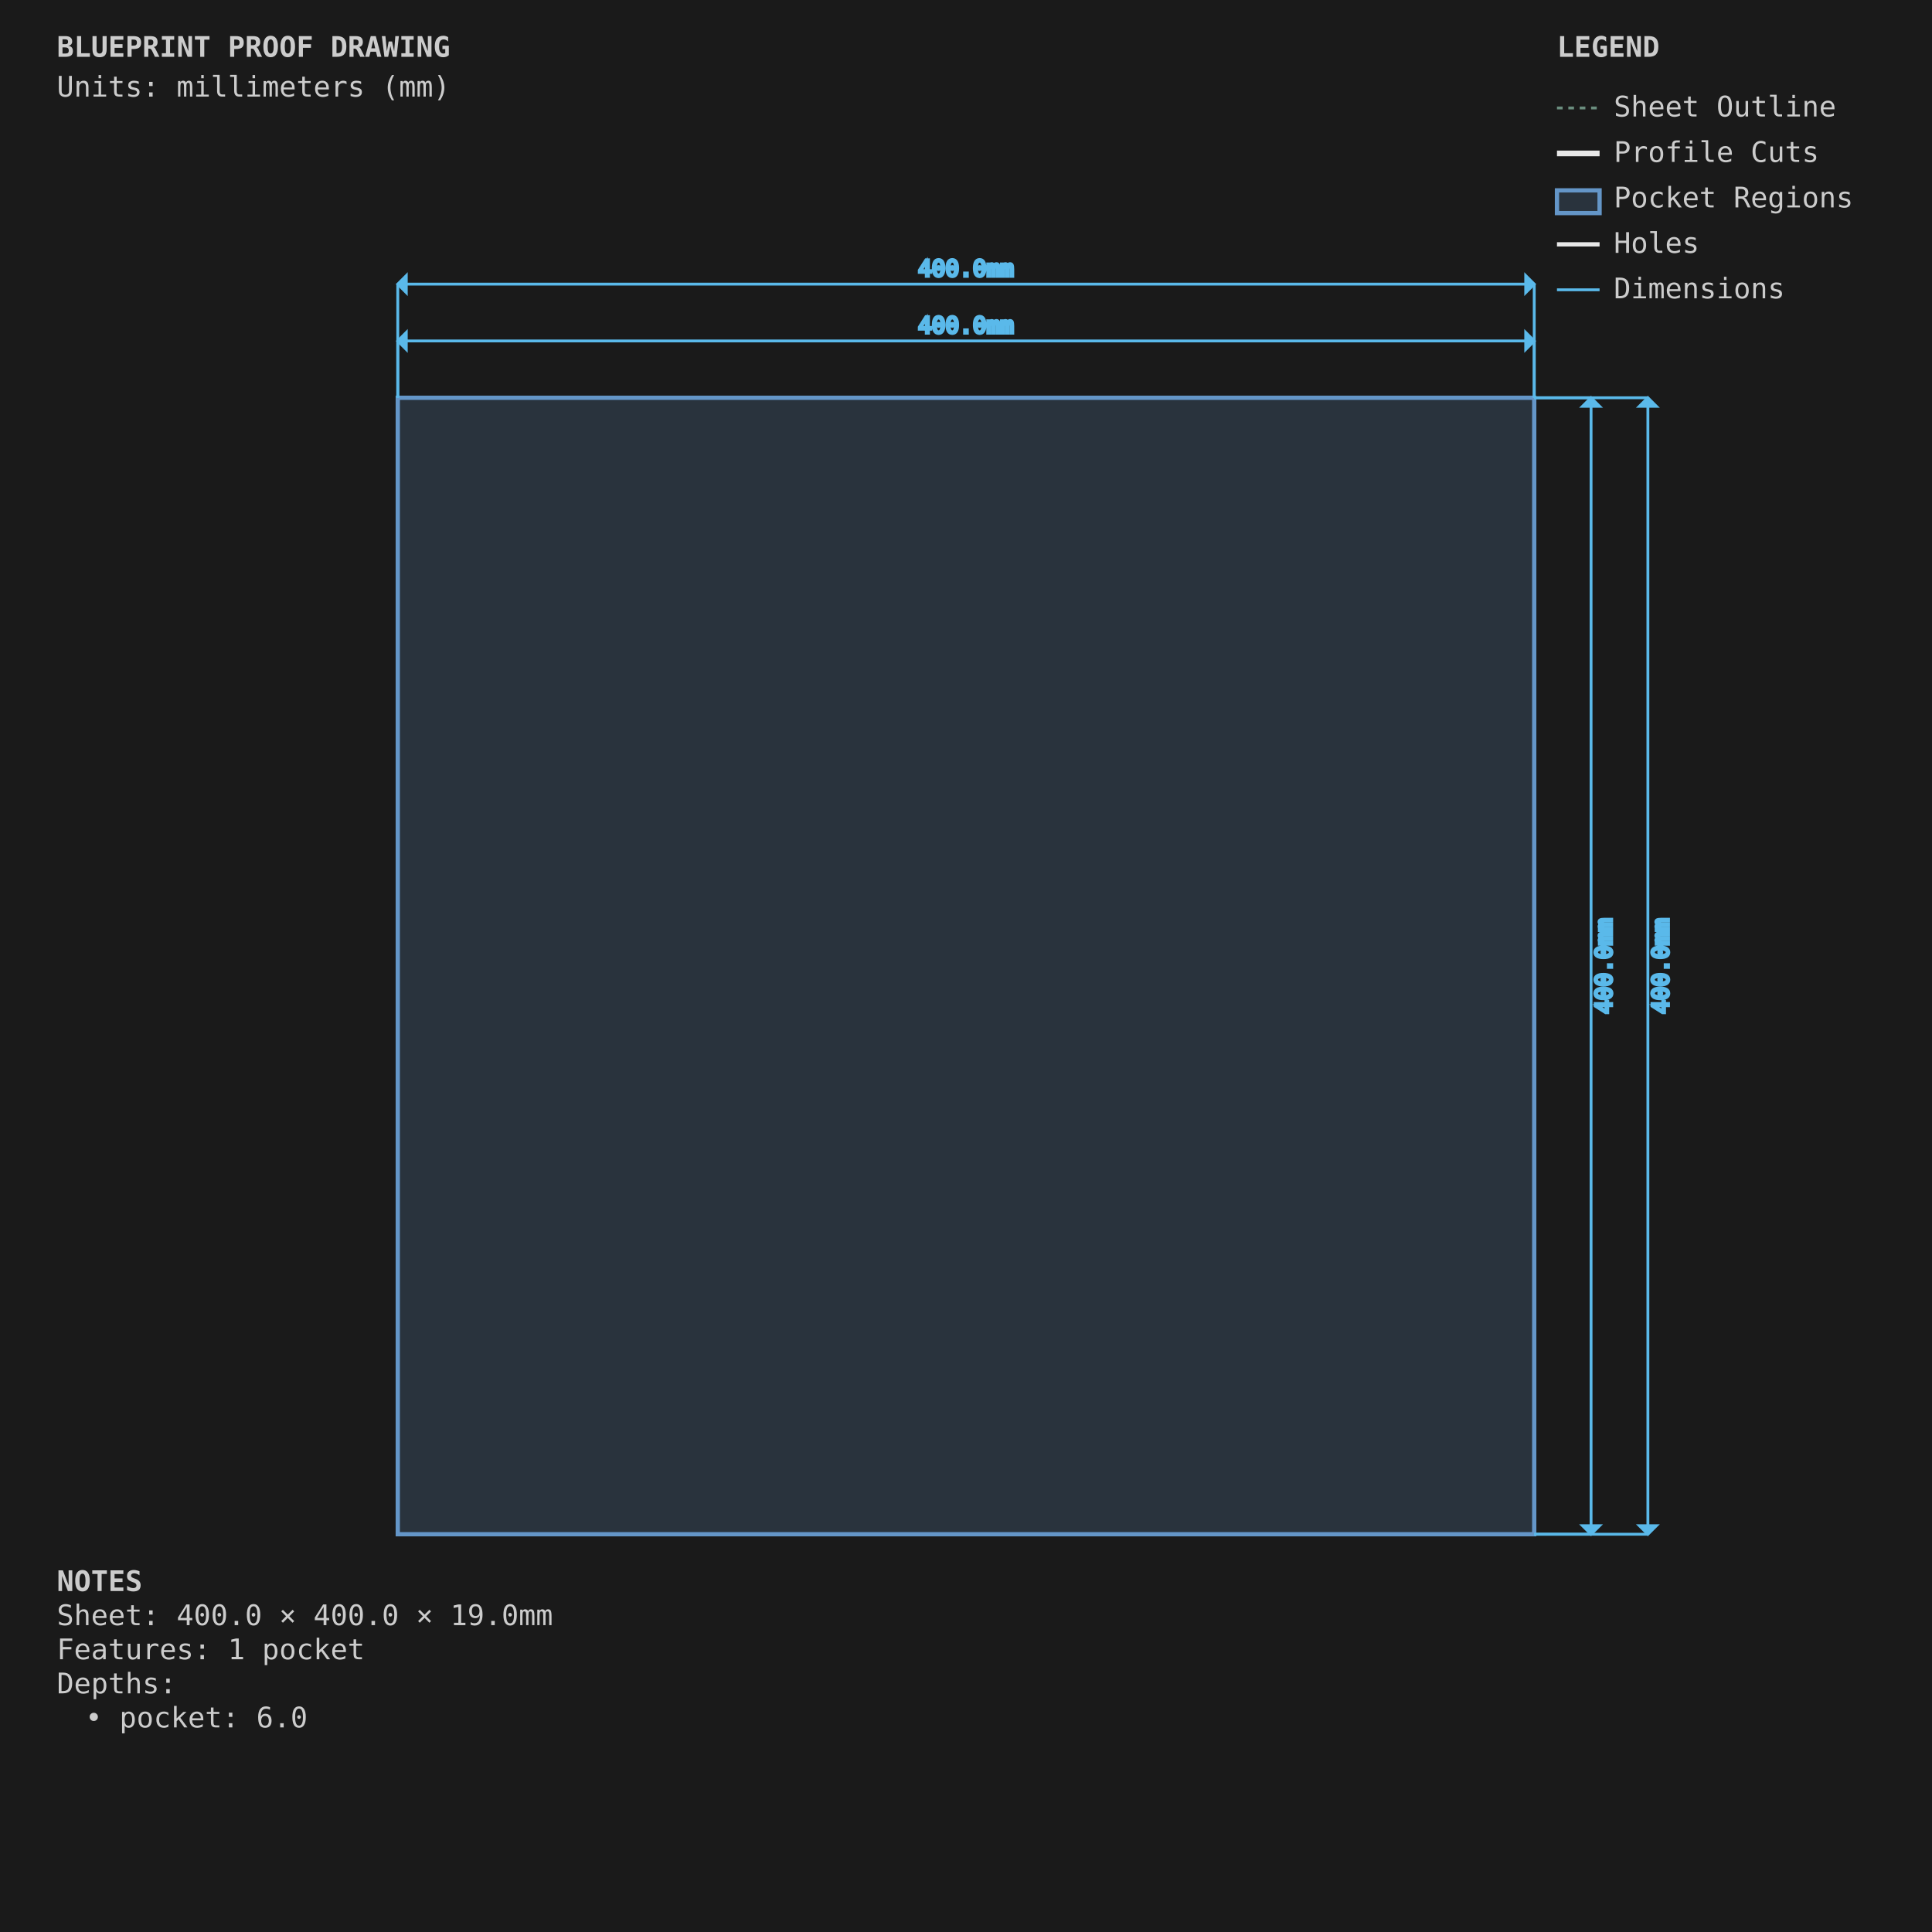
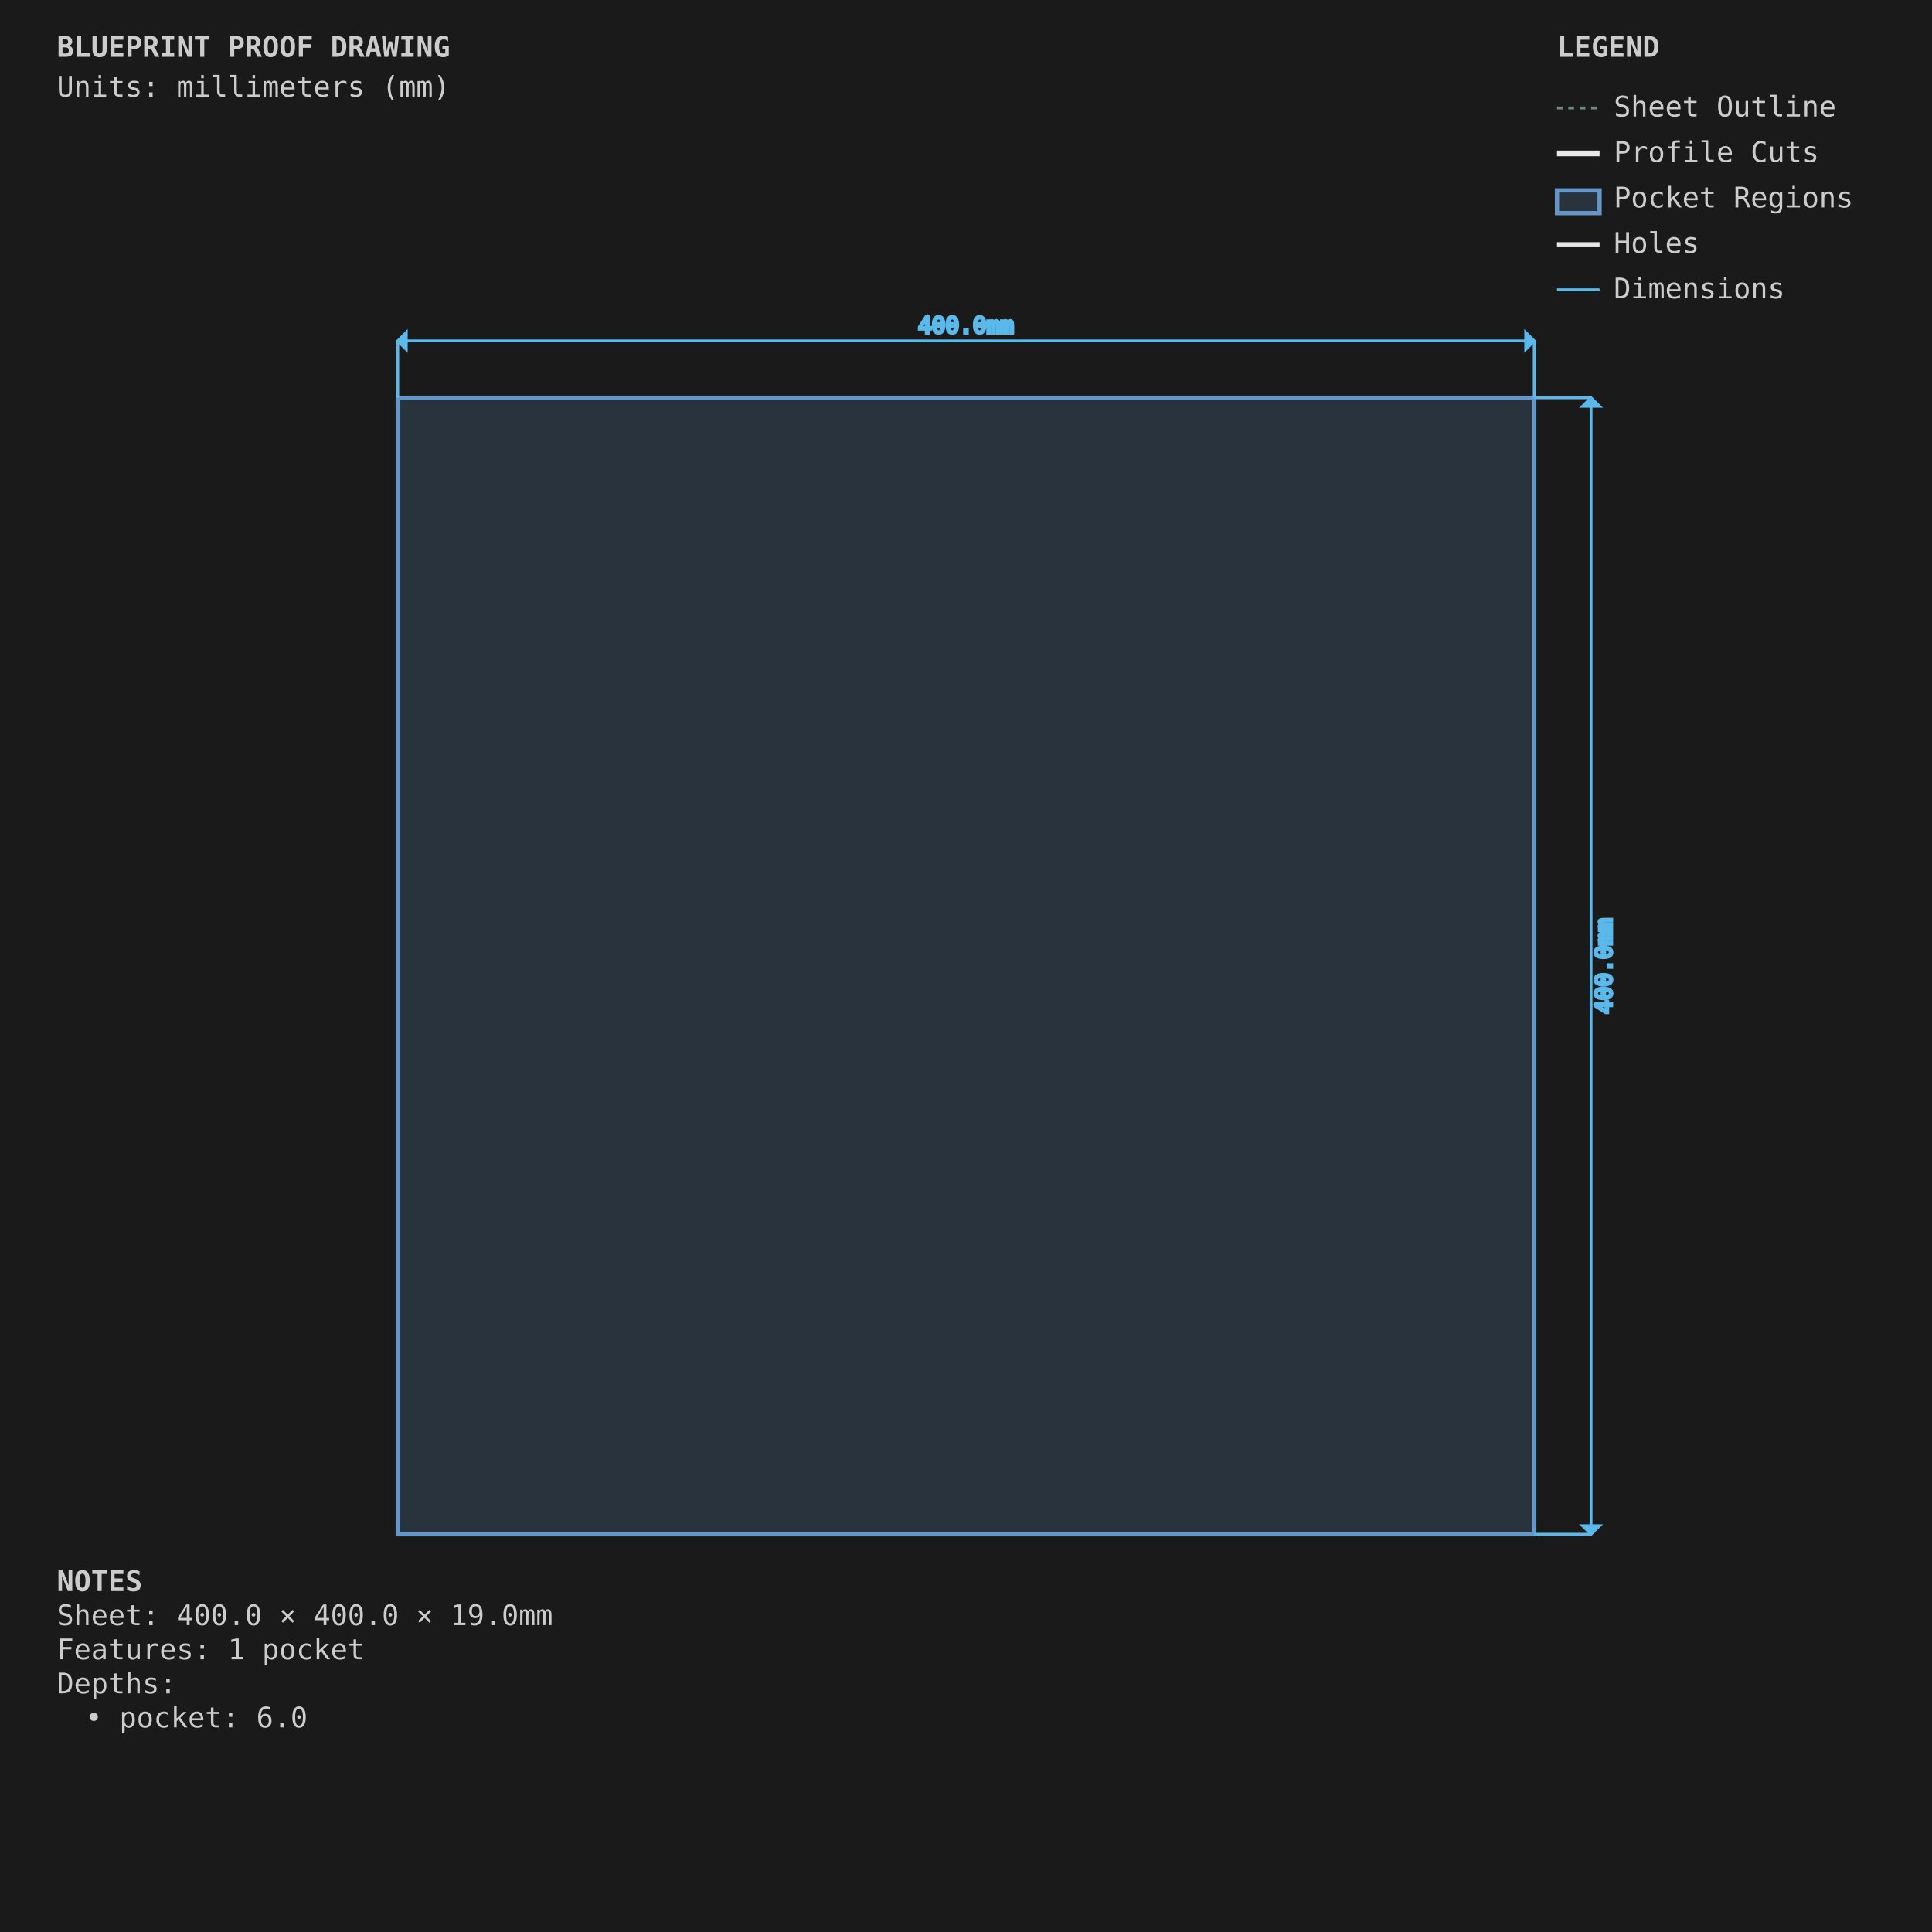
<svg xmlns="http://www.w3.org/2000/svg" viewBox="0 0 680.0 680.0" width="680.0mm" height="680.0mm">
  <style>
        .sheet-outline { stroke: #6b8e7f; stroke-width: 1; fill: none; stroke-dasharray: 2,2; }
        .profile-cuts { stroke: #e8e8e8; stroke-width: 2; fill: none; }
        .pocket-regions { stroke: #6496c8; stroke-width: 1.5; fill: #6496c8; fill-opacity: 0.2; }
        .holes { stroke: #e8e8e8; stroke-width: 1.5; fill: none; }
        .engrave-paths { stroke: #888888; stroke-width: 1; fill: none; stroke-dasharray: 4,4; }
        .construction { stroke: #6b8e7f; stroke-width: 0.5; fill: none; stroke-dasharray: 2,2; }
        .dimensions { stroke: #5ab9ea; stroke-width: 1; fill: none; }
        .dimension-text { fill: #5ab9ea; font-family: monospace; font-size: 8px; }
        .notes { fill: #cccccc; font-family: monospace; font-size: 10px; }
        .legend { fill: #cccccc; font-family: monospace; font-size: 10px; }
    </style>
  <rect x="0" y="0" width="680.0" height="680.0" fill="#1a1a1a" />
  <g id="SHEET_OUTLINE" class="sheet-outline">
    <rect x="140" y="140" width="400.0" height="400.0" />
  </g>
  <g id="PROFILE_CUTS" class="profile-cuts" />
  <g id="POCKET_REGIONS" class="pocket-regions">
    <rect x="140.0" y="140.0" width="400.0" height="400.0" />
  </g>
  <g id="ENGRAVE_PATHS" class="engrave-paths" />
  <g id="HOLES" class="holes" />
  <g id="CONSTRUCTION" class="construction" />
  <g id="DIMENSIONS" class="dimensions">
-     <line x1="140" y1="140" x2="140" y2="120.0" stroke="#5ab9ea" stroke-width="1" />
-     <line x1="540.0" y1="140" x2="540.0" y2="120.0" stroke="#5ab9ea" stroke-width="1" />
-     <line x1="140" y1="120.0" x2="540.0" y2="120.0" stroke="#5ab9ea" stroke-width="1" />
-     <polygon points="140,120.0 143.0,117.0 143.0,123.0" fill="#5ab9ea" />
+     <line x1="140.0" y1="140.0" x2="140.0" y2="120.0" stroke="#5ab9ea" stroke-width="1" />
+     <line x1="540.0" y1="140.0" x2="540.0" y2="120.0" stroke="#5ab9ea" stroke-width="1" />
+     <line x1="140.0" y1="120.0" x2="540.0" y2="120.0" stroke="#5ab9ea" stroke-width="1" />
+     <polygon points="140.0,120.0 143.0,117.0 143.0,123.0" fill="#5ab9ea" />
    <polygon points="540.0,120.0 537.0,117.0 537.0,123.0" fill="#5ab9ea" />
    <text x="340.0" y="115.0" class="dimension-text" text-anchor="middle" dominant-baseline="middle">400.0mm</text>
-     <line x1="540.0" y1="140" x2="560.0" y2="140" stroke="#5ab9ea" stroke-width="1" />
+     <line x1="540.0" y1="140.0" x2="560.0" y2="140.0" stroke="#5ab9ea" stroke-width="1" />
    <line x1="540.0" y1="540.0" x2="560.0" y2="540.0" stroke="#5ab9ea" stroke-width="1" />
-     <line x1="560.0" y1="140" x2="560.0" y2="540.0" stroke="#5ab9ea" stroke-width="1" />
-     <polygon points="560.0,140 557.0,143.0 563.0,143.0" fill="#5ab9ea" />
+     <line x1="560.0" y1="140.0" x2="560.0" y2="540.0" stroke="#5ab9ea" stroke-width="1" />
+     <polygon points="560.0,140.0 557.0,143.0 563.0,143.0" fill="#5ab9ea" />
    <polygon points="560.0,540.0 557.0,537.0 563.0,537.0" fill="#5ab9ea" />
    <text x="565.0" y="340.0" class="dimension-text" text-anchor="middle" dominant-baseline="middle" transform="rotate(-90 565.0 340.0)">400.0mm</text>
-     <line x1="140.0" y1="140.0" x2="140.0" y2="100.0" stroke="#5ab9ea" stroke-width="1" />
-     <line x1="540.0" y1="140.0" x2="540.0" y2="100.0" stroke="#5ab9ea" stroke-width="1" />
-     <line x1="140.0" y1="100.0" x2="540.0" y2="100.0" stroke="#5ab9ea" stroke-width="1" />
-     <polygon points="140.0,100.0 143.0,97.0 143.0,103.0" fill="#5ab9ea" />
-     <polygon points="540.0,100.0 537.0,97.0 537.0,103.0" fill="#5ab9ea" />
-     <text x="340.0" y="95.0" class="dimension-text" text-anchor="middle" dominant-baseline="middle">400.0mm</text>
-     <line x1="540.0" y1="140.0" x2="580.0" y2="140.0" stroke="#5ab9ea" stroke-width="1" />
-     <line x1="540.0" y1="540.0" x2="580.0" y2="540.0" stroke="#5ab9ea" stroke-width="1" />
-     <line x1="580.0" y1="140.0" x2="580.0" y2="540.0" stroke="#5ab9ea" stroke-width="1" />
-     <polygon points="580.0,140.0 577.0,143.0 583.0,143.0" fill="#5ab9ea" />
-     <polygon points="580.0,540.0 577.0,537.0 583.0,537.0" fill="#5ab9ea" />
-     <text x="585.0" y="340.0" class="dimension-text" text-anchor="middle" dominant-baseline="middle" transform="rotate(-90 585.0 340.0)">400.0mm</text>
  </g>
  <g id="NOTES" class="notes">
    <text x="20" y="560.0" class="notes" font-weight="bold">NOTES</text>
    <text x="20" y="572.0" class="notes">Sheet: 400.0 × 400.0 × 19.0mm</text>
    <text x="20" y="584.0" class="notes">Features: 1 pocket</text>
    <text x="20" y="596.0" class="notes">Depths:</text>
    <text x="30" y="608.0" class="notes">• pocket: 6.0</text>
  </g>
  <g id="TITLE_BLOCK" class="title-block">
    <text x="20" y="20" class="notes" font-weight="bold" font-size="14px">BLUEPRINT PROOF DRAWING</text>
    <text x="20" y="34" class="notes" font-size="9px">Units: millimeters (mm)</text>
  </g>
  <g id="LEGEND" class="legend">
    <text x="548.0" y="20" class="legend" font-weight="bold">LEGEND</text>
    <line x1="548.0" y1="38" x2="563.0" y2="38" stroke="#6b8e7f" stroke-width="1" stroke-dasharray="2,2" />
    <text x="568.0" y="41" class="legend">Sheet Outline</text>
    <line x1="548.0" y1="54" x2="563.0" y2="54" stroke="#e8e8e8" stroke-width="2" />
    <text x="568.0" y="57" class="legend">Profile Cuts</text>
    <rect x="548.0" y="67" width="15.0" height="8" stroke="#6496c8" stroke-width="1.5" fill="#6496c8" fill-opacity="0.2" />
    <text x="568.0" y="73" class="legend">Pocket Regions</text>
    <line x1="548.0" y1="86" x2="563.0" y2="86" stroke="#e8e8e8" stroke-width="1.5" />
    <text x="568.0" y="89" class="legend">Holes</text>
    <line x1="548.0" y1="102" x2="563.0" y2="102" stroke="#5ab9ea" stroke-width="1" />
    <text x="568.0" y="105" class="legend">Dimensions</text>
  </g>
</svg>
